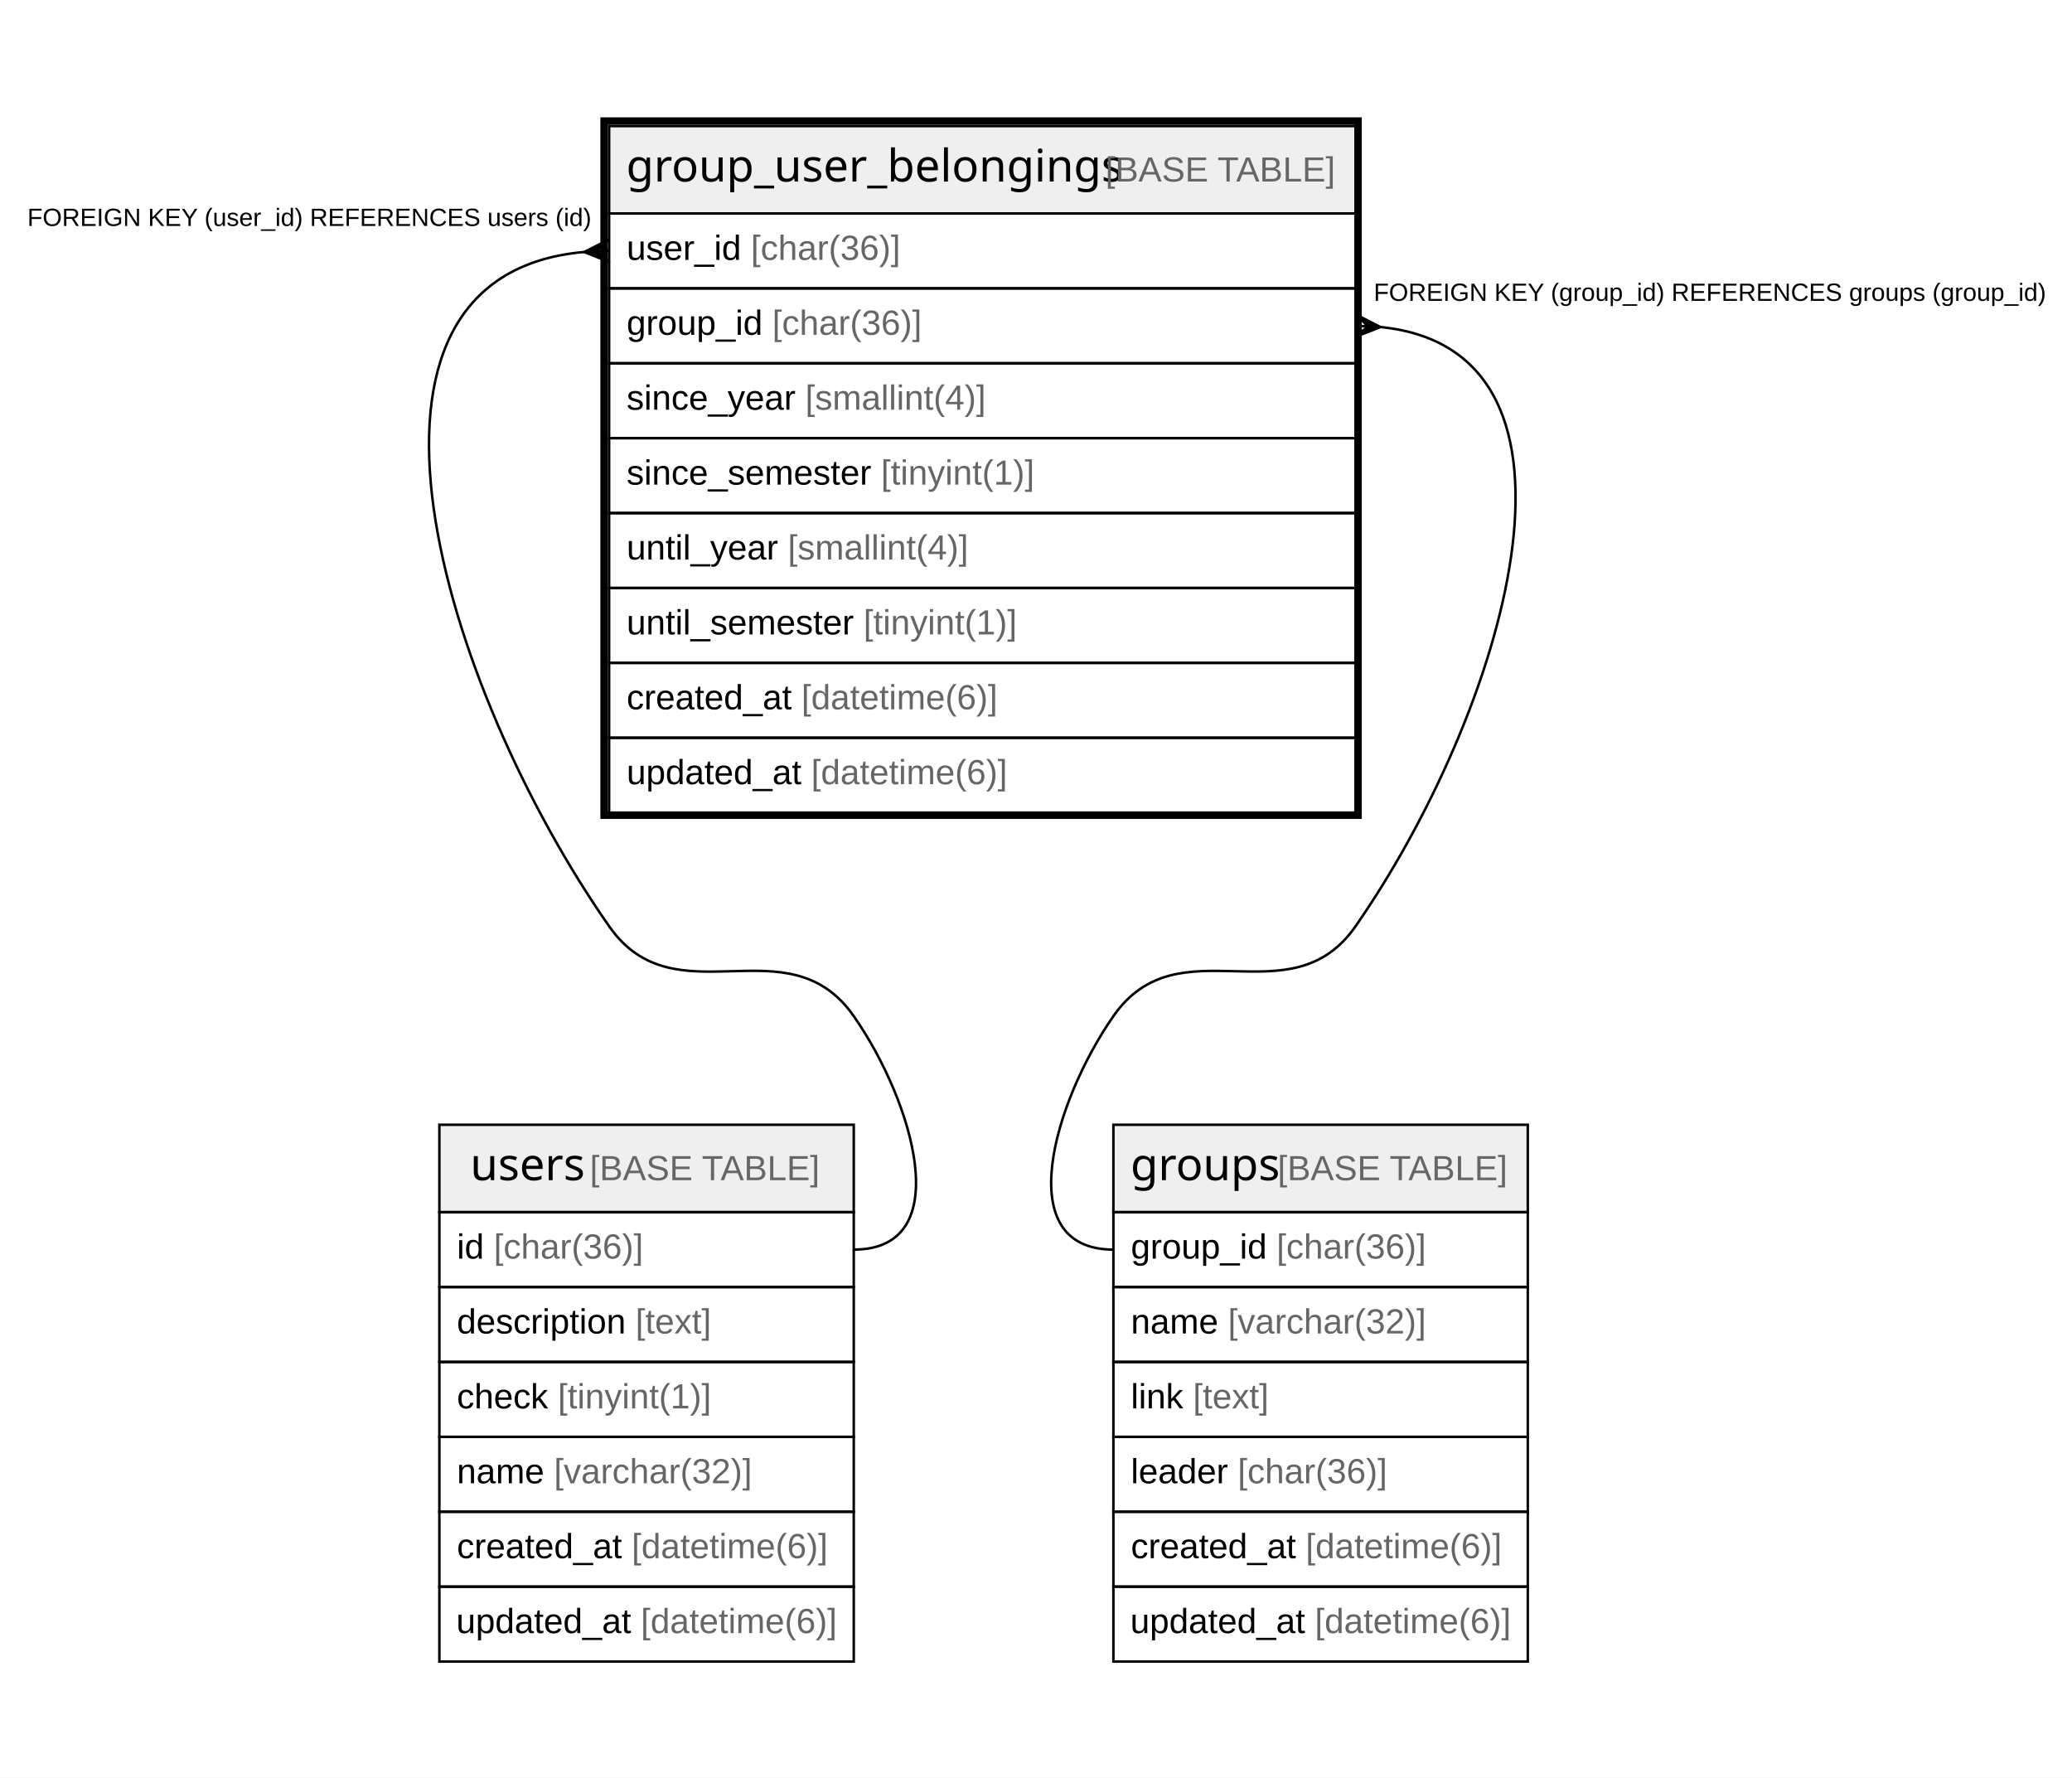
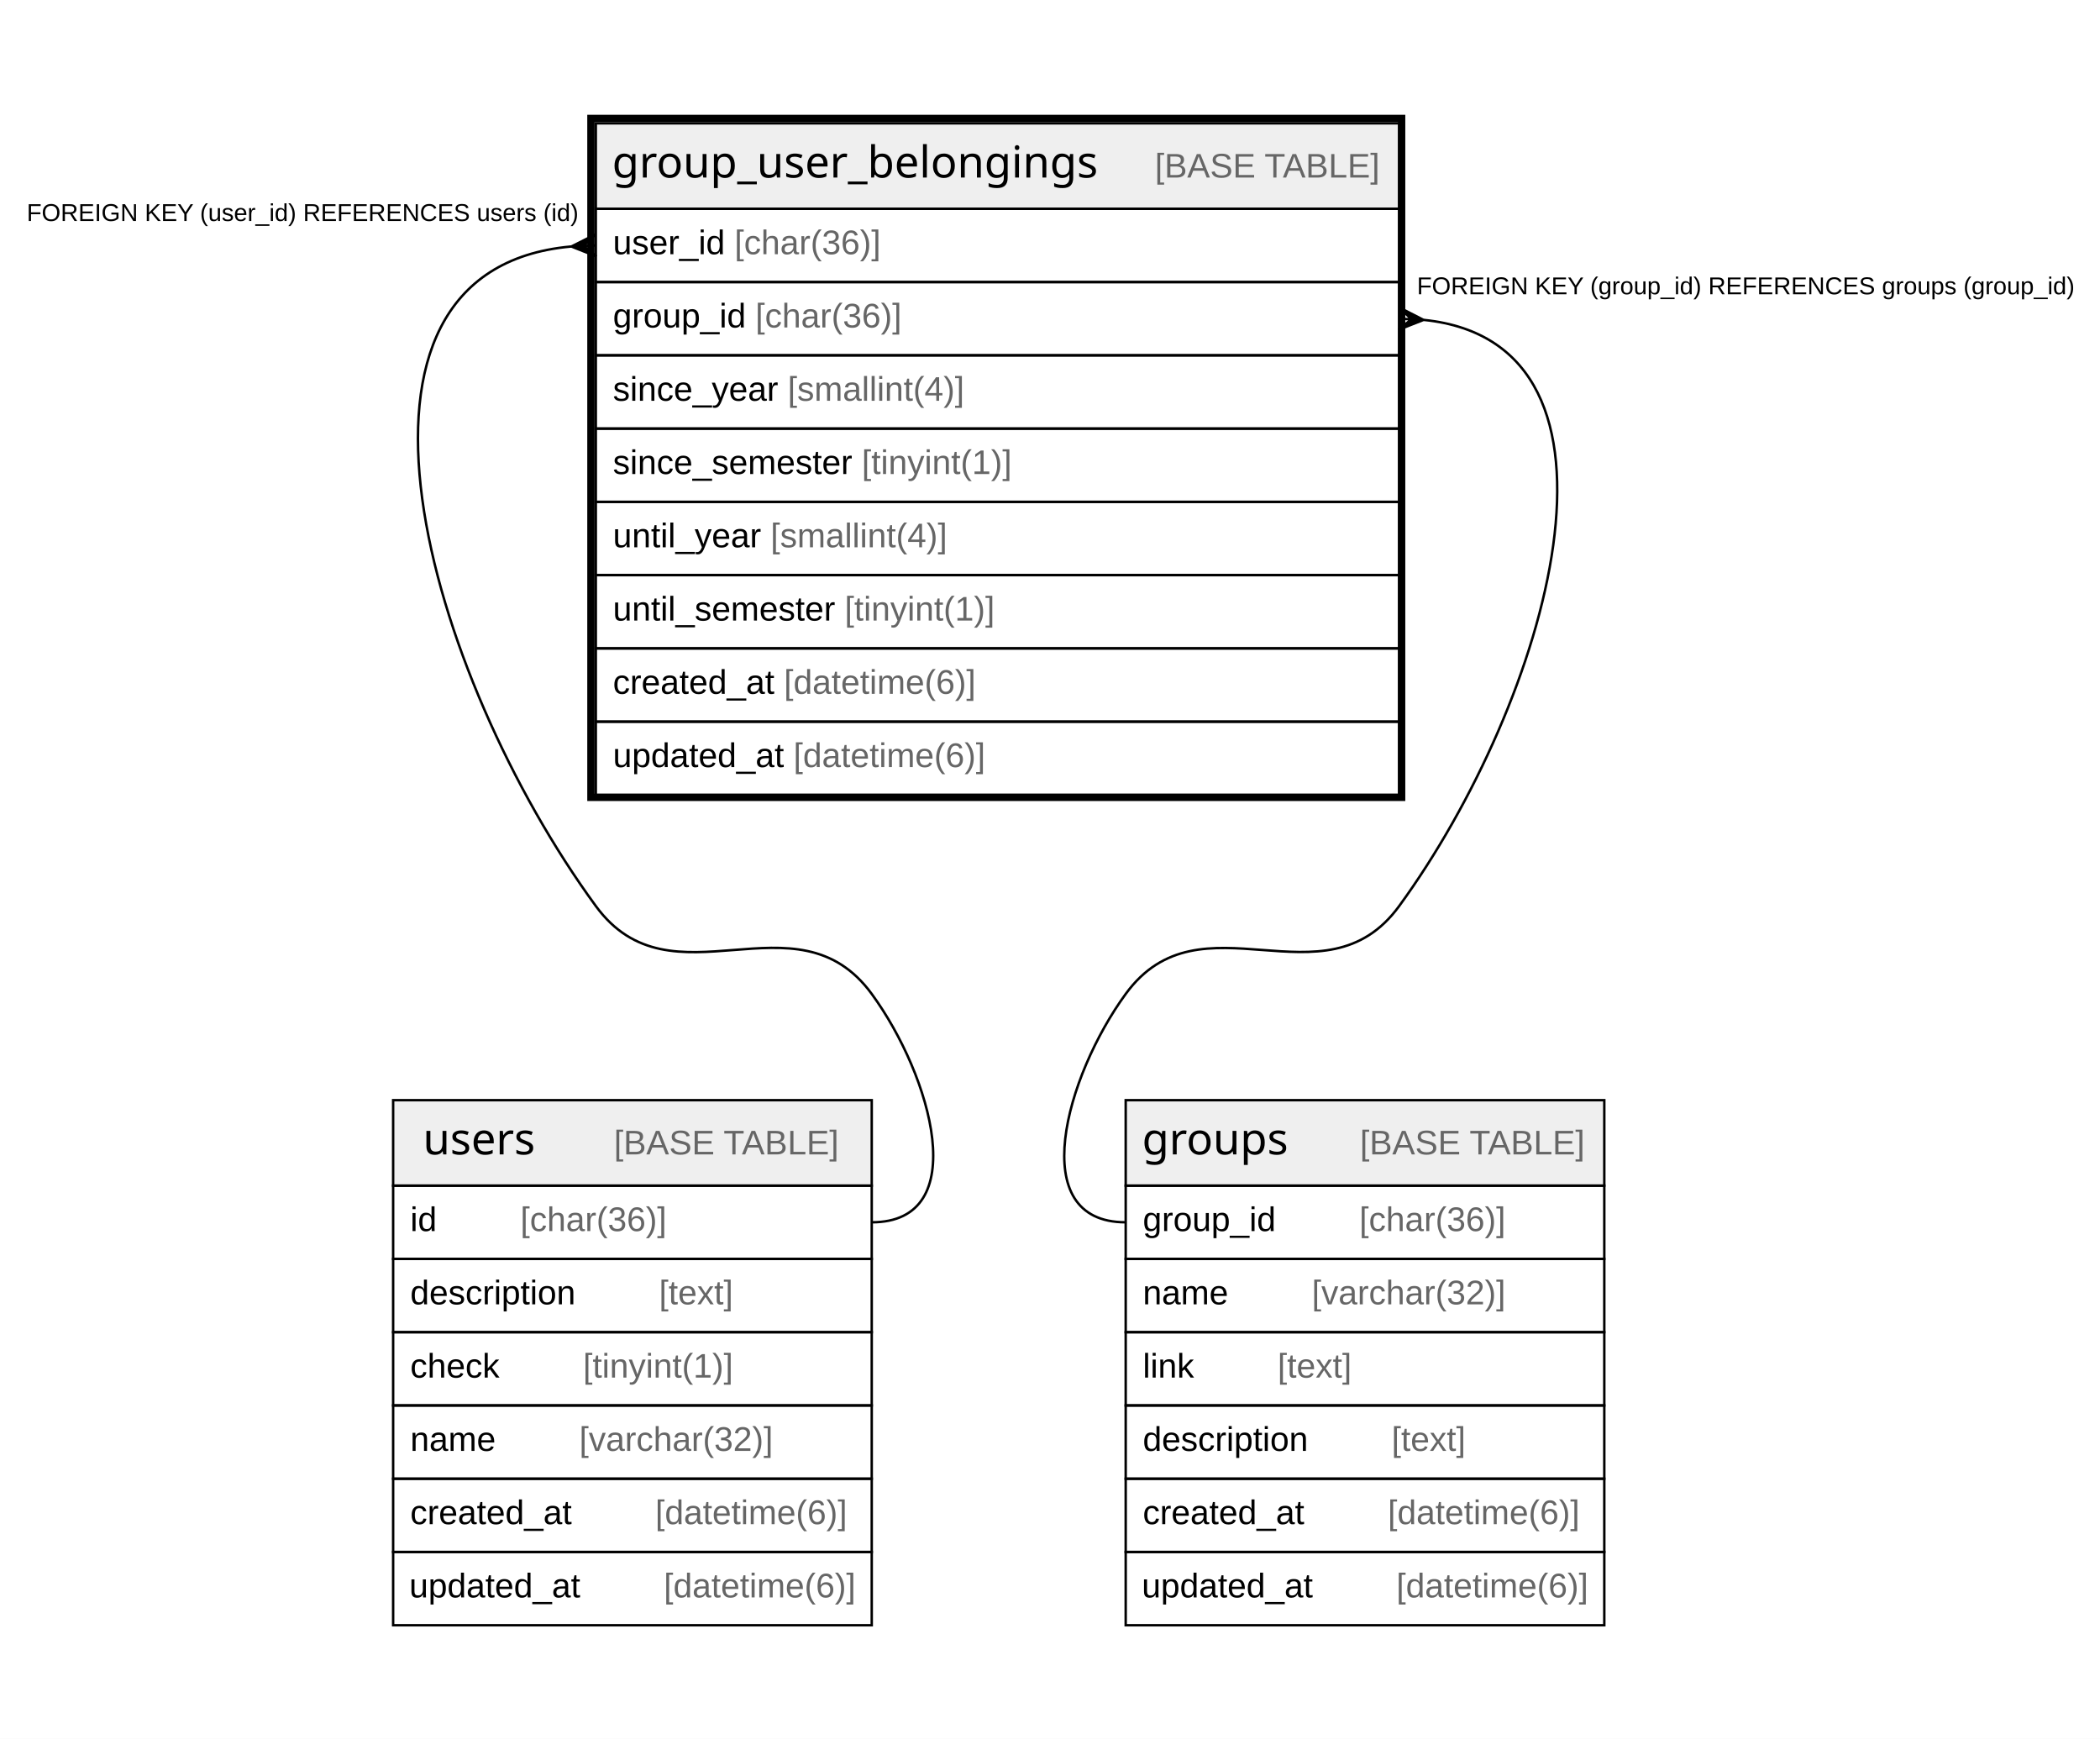
- <svg xmlns="http://www.w3.org/2000/svg" width="830pt" height="712pt" viewBox="0.00 0.00 830.00 712.00">
+ <svg xmlns="http://www.w3.org/2000/svg" width="860pt" height="712pt" viewBox="0.00 0.00 860.00 712.00">
  <g id="graph0" class="graph" transform="scale(1 1) rotate(0) translate(4 708)">
-     <polygon fill="#ffffff" stroke="transparent" points="-4,4 -4,-708 826,-708 826,4 -4,4" />
+     <polygon fill="#ffffff" stroke="transparent" points="-4,4 -4,-708 856,-708 856,4 -4,4" />
    <g id="node1" class="node">
-       <polygon fill="#efefef" stroke="transparent" points="240,-622.5 240,-657.5 539,-657.5 539,-622.5 240,-622.5" />
-       <polygon fill="none" stroke="#000000" points="240,-622.5 240,-657.5 539,-657.5 539,-622.5 240,-622.5" />
-       <text text-anchor="start" x="246.84" y="-635.3" font-family="Arial Bold" font-size="18.00" fill="#000000">group_user_belongings</text>
-       <text text-anchor="start" x="434.906" y="-635.3" font-family="Arial" font-size="14.00" fill="#000000"> </text>
-       <text text-anchor="start" x="438.797" y="-635.3" font-family="Arial" font-size="14.00" fill="#666666">[BASE TABLE]</text>
-       <polygon fill="none" stroke="#000000" points="240,-592.5 240,-622.5 539,-622.5 539,-592.5 240,-592.5" />
+       <polygon fill="#efefef" stroke="transparent" points="240,-622.5 240,-657.5 569,-657.5 569,-622.5 240,-622.5" />
+       <polygon fill="none" stroke="#000000" points="240,-622.5 240,-657.5 569,-657.5 569,-622.5 240,-622.5" />
+       <text text-anchor="start" x="246.683" y="-635.3" font-family="Arial Bold" font-size="18.00" fill="#000000">group_user_belongings</text>
+       <text text-anchor="start" x="434.749" y="-635.3" font-family="Arial" font-size="14.00" fill="#000000">    </text>
+       <text text-anchor="start" x="468.954" y="-635.3" font-family="Arial" font-size="14.00" fill="#666666">[BASE TABLE]</text>
+       <polygon fill="none" stroke="#000000" points="240,-592.5 240,-622.5 569,-622.5 569,-592.5 240,-592.5" />
      <text text-anchor="start" x="247" y="-603.9" font-family="Arial" font-size="14.00" fill="#000000">user_id </text>
      <text text-anchor="start" x="296.788" y="-603.9" font-family="Arial" font-size="14.00" fill="#666666">[char(36)]</text>
-       <polygon fill="none" stroke="#000000" points="240,-562.5 240,-592.5 539,-592.5 539,-562.5 240,-562.5" />
+       <polygon fill="none" stroke="#000000" points="240,-562.5 240,-592.5 569,-592.5 569,-562.5 240,-562.5" />
      <text text-anchor="start" x="247" y="-573.9" font-family="Arial" font-size="14.00" fill="#000000">group_id </text>
      <text text-anchor="start" x="305.353" y="-573.9" font-family="Arial" font-size="14.00" fill="#666666">[char(36)]</text>
-       <polygon fill="none" stroke="#000000" points="240,-532.5 240,-562.5 539,-562.5 539,-532.5 240,-532.5" />
+       <polygon fill="none" stroke="#000000" points="240,-532.5 240,-562.5 569,-562.5 569,-532.5 240,-532.5" />
      <text text-anchor="start" x="247" y="-543.9" font-family="Arial" font-size="14.00" fill="#000000">since_year </text>
      <text text-anchor="start" x="318.571" y="-543.9" font-family="Arial" font-size="14.00" fill="#666666">[smallint(4)]</text>
-       <polygon fill="none" stroke="#000000" points="240,-502.5 240,-532.5 539,-532.5 539,-502.5 240,-502.5" />
+       <polygon fill="none" stroke="#000000" points="240,-502.5 240,-532.5 569,-532.5 569,-502.5 240,-502.5" />
      <text text-anchor="start" x="247" y="-513.9" font-family="Arial" font-size="14.00" fill="#000000">since_semester </text>
      <text text-anchor="start" x="348.905" y="-513.9" font-family="Arial" font-size="14.00" fill="#666666">[tinyint(1)]</text>
-       <polygon fill="none" stroke="#000000" points="240,-472.5 240,-502.5 539,-502.5 539,-472.5 240,-472.5" />
+       <polygon fill="none" stroke="#000000" points="240,-472.5 240,-502.5 569,-502.5 569,-472.5 240,-472.5" />
      <text text-anchor="start" x="247" y="-483.9" font-family="Arial" font-size="14.00" fill="#000000">until_year </text>
      <text text-anchor="start" x="311.568" y="-483.9" font-family="Arial" font-size="14.00" fill="#666666">[smallint(4)]</text>
-       <polygon fill="none" stroke="#000000" points="240,-442.5 240,-472.5 539,-472.5 539,-442.5 240,-442.5" />
+       <polygon fill="none" stroke="#000000" points="240,-442.5 240,-472.5 569,-472.5 569,-442.5 240,-442.5" />
      <text text-anchor="start" x="247" y="-453.9" font-family="Arial" font-size="14.00" fill="#000000">until_semester </text>
      <text text-anchor="start" x="341.902" y="-453.9" font-family="Arial" font-size="14.00" fill="#666666">[tinyint(1)]</text>
-       <polygon fill="none" stroke="#000000" points="240,-412.5 240,-442.5 539,-442.5 539,-412.5 240,-412.5" />
+       <polygon fill="none" stroke="#000000" points="240,-412.5 240,-442.5 569,-442.5 569,-412.5 240,-412.5" />
      <text text-anchor="start" x="247" y="-423.9" font-family="Arial" font-size="14.00" fill="#000000">created_at </text>
      <text text-anchor="start" x="317.028" y="-423.9" font-family="Arial" font-size="14.00" fill="#666666">[datetime(6)]</text>
-       <polygon fill="none" stroke="#000000" points="240,-382.5 240,-412.5 539,-412.5 539,-382.5 240,-382.5" />
+       <polygon fill="none" stroke="#000000" points="240,-382.5 240,-412.5 569,-412.5 569,-382.5 240,-382.5" />
      <text text-anchor="start" x="247" y="-393.9" font-family="Arial" font-size="14.00" fill="#000000">updated_at </text>
      <text text-anchor="start" x="320.933" y="-393.9" font-family="Arial" font-size="14.00" fill="#666666">[datetime(6)]</text>
-       <polygon fill="none" stroke="#000000" stroke-width="3" points="238,-381.5 238,-659.5 540,-659.5 540,-381.5 238,-381.5" />
+       <polygon fill="none" stroke="#000000" stroke-width="3" points="238,-381.5 238,-659.5 570,-659.5 570,-381.5 238,-381.5" />
    </g>
    <g id="node2" class="node">
-       <polygon fill="#efefef" stroke="transparent" points="172,-222.5 172,-257.5 338,-257.5 338,-222.5 172,-222.5" />
-       <polygon fill="none" stroke="#000000" points="172,-222.5 172,-257.5 338,-257.5 338,-222.5 172,-222.5" />
-       <text text-anchor="start" x="184.371" y="-235.3" font-family="Arial Bold" font-size="18.00" fill="#000000">users</text>
-       <text text-anchor="start" x="228.375" y="-235.3" font-family="Arial" font-size="14.00" fill="#000000"> </text>
-       <text text-anchor="start" x="232.266" y="-235.3" font-family="Arial" font-size="14.00" fill="#666666">[BASE TABLE]</text>
-       <polygon fill="none" stroke="#000000" points="172,-192.5 172,-222.5 338,-222.5 338,-192.5 172,-192.5" />
-       <text text-anchor="start" x="179" y="-203.9" font-family="Arial" font-size="14.00" fill="#000000">id </text>
-       <text text-anchor="start" x="193.78" y="-203.9" font-family="Arial" font-size="14.00" fill="#666666">[char(36)]</text>
-       <polygon fill="none" stroke="#000000" points="172,-162.5 172,-192.5 338,-192.5 338,-162.5 172,-162.5" />
-       <text text-anchor="start" x="179" y="-173.9" font-family="Arial" font-size="14.00" fill="#000000">description </text>
-       <text text-anchor="start" x="250.568" y="-173.9" font-family="Arial" font-size="14.00" fill="#666666">[text]</text>
-       <polygon fill="none" stroke="#000000" points="172,-132.5 172,-162.5 338,-162.5 338,-132.5 172,-132.5" />
-       <text text-anchor="start" x="179" y="-143.9" font-family="Arial" font-size="14.00" fill="#000000">check </text>
-       <text text-anchor="start" x="219.456" y="-143.9" font-family="Arial" font-size="14.00" fill="#666666">[tinyint(1)]</text>
-       <polygon fill="none" stroke="#000000" points="172,-102.5 172,-132.5 338,-132.5 338,-102.5 172,-102.5" />
-       <text text-anchor="start" x="179" y="-113.9" font-family="Arial" font-size="14.00" fill="#000000">name </text>
-       <text text-anchor="start" x="217.899" y="-113.9" font-family="Arial" font-size="14.00" fill="#666666">[varchar(32)]</text>
-       <polygon fill="none" stroke="#000000" points="172,-72.5 172,-102.5 338,-102.5 338,-72.5 172,-72.5" />
-       <text text-anchor="start" x="179" y="-83.9" font-family="Arial" font-size="14.00" fill="#000000">created_at </text>
-       <text text-anchor="start" x="249.028" y="-83.9" font-family="Arial" font-size="14.00" fill="#666666">[datetime(6)]</text>
-       <polygon fill="none" stroke="#000000" points="172,-42.5 172,-72.5 338,-72.5 338,-42.5 172,-42.5" />
-       <text text-anchor="start" x="178.752" y="-53.9" font-family="Arial" font-size="14.00" fill="#000000">updated_at </text>
-       <text text-anchor="start" x="252.684" y="-53.9" font-family="Arial" font-size="14.00" fill="#666666">[datetime(6)]</text>
+       <polygon fill="#efefef" stroke="transparent" points="157,-222.5 157,-257.5 353,-257.5 353,-222.5 157,-222.5" />
+       <polygon fill="none" stroke="#000000" points="157,-222.5 157,-257.5 353,-257.5 353,-222.5 157,-222.5" />
+       <text text-anchor="start" x="169.214" y="-235.3" font-family="Arial Bold" font-size="18.00" fill="#000000">users</text>
+       <text text-anchor="start" x="213.218" y="-235.3" font-family="Arial" font-size="14.00" fill="#000000">    </text>
+       <text text-anchor="start" x="247.423" y="-235.3" font-family="Arial" font-size="14.00" fill="#666666">[BASE TABLE]</text>
+       <polygon fill="none" stroke="#000000" points="157,-192.5 157,-222.5 353,-222.5 353,-192.5 157,-192.5" />
+       <text text-anchor="start" x="164" y="-203.9" font-family="Arial" font-size="14.00" fill="#000000">id    </text>
+       <text text-anchor="start" x="209.094" y="-203.9" font-family="Arial" font-size="14.00" fill="#666666">[char(36)]</text>
+       <polygon fill="none" stroke="#000000" points="157,-162.5 157,-192.5 353,-192.5 353,-162.5 157,-162.5" />
+       <text text-anchor="start" x="164" y="-173.9" font-family="Arial" font-size="14.00" fill="#000000">description    </text>
+       <text text-anchor="start" x="265.882" y="-173.9" font-family="Arial" font-size="14.00" fill="#666666">[text]</text>
+       <polygon fill="none" stroke="#000000" points="157,-132.5 157,-162.5 353,-162.5 353,-132.5 157,-132.5" />
+       <text text-anchor="start" x="164" y="-143.9" font-family="Arial" font-size="14.00" fill="#000000">check    </text>
+       <text text-anchor="start" x="234.77" y="-143.9" font-family="Arial" font-size="14.00" fill="#666666">[tinyint(1)]</text>
+       <polygon fill="none" stroke="#000000" points="157,-102.5 157,-132.5 353,-132.5 353,-102.5 157,-102.5" />
+       <text text-anchor="start" x="164" y="-113.9" font-family="Arial" font-size="14.00" fill="#000000">name    </text>
+       <text text-anchor="start" x="233.213" y="-113.9" font-family="Arial" font-size="14.00" fill="#666666">[varchar(32)]</text>
+       <polygon fill="none" stroke="#000000" points="157,-72.5 157,-102.5 353,-102.5 353,-72.5 157,-72.5" />
+       <text text-anchor="start" x="164" y="-83.9" font-family="Arial" font-size="14.00" fill="#000000">created_at    </text>
+       <text text-anchor="start" x="264.342" y="-83.9" font-family="Arial" font-size="14.00" fill="#666666">[datetime(6)]</text>
+       <polygon fill="none" stroke="#000000" points="157,-42.5 157,-72.5 353,-72.5 353,-42.5 157,-42.5" />
+       <text text-anchor="start" x="163.595" y="-53.9" font-family="Arial" font-size="14.00" fill="#000000">updated_at    </text>
+       <text text-anchor="start" x="267.841" y="-53.9" font-family="Arial" font-size="14.00" fill="#666666">[datetime(6)]</text>
    </g>
    <g id="edge1" class="edge">
-       <path fill="none" stroke="#000000" d="M229.872,-607.063C122.805,-597.49 173.206,-432.695 240,-337 266.558,-298.951 311.442,-339.049 338,-301 361.785,-266.924 379.556,-207.5 338,-207.5" />
-       <polygon fill="#000000" stroke="#000000" points="230.009,-607.069 239.806,-611.996 235.005,-607.285 240,-607.5 240,-607.5 240,-607.5 235.005,-607.285 240.194,-603.004 230.009,-607.069 230.009,-607.069" />
+       <path fill="none" stroke="#000000" d="M229.866,-607.06C122.684,-597.403 171.135,-431.215 240,-337 271.104,-294.446 321.896,-343.554 353,-301 377.522,-267.451 394.556,-207.5 353,-207.5" />
+       <polygon fill="#000000" stroke="#000000" points="230.009,-607.066 239.805,-611.996 235.005,-607.283 240,-607.5 240,-607.5 240,-607.5 235.005,-607.283 240.195,-603.004 230.009,-607.066 230.009,-607.066" />
      <text text-anchor="start" x="6.945" y="-617.5" font-family="Arial" font-size="10.00" fill="#000000">FOREIGN KEY (user_id) REFERENCES users (id)</text>
    </g>
    <g id="node3" class="node">
-       <polygon fill="#efefef" stroke="transparent" points="442,-222.5 442,-257.5 608,-257.5 608,-222.5 442,-222.5" />
-       <polygon fill="none" stroke="#000000" points="442,-222.5 442,-257.5 608,-257.5 608,-222.5 442,-222.5" />
-       <text text-anchor="start" x="448.865" y="-235.3" font-family="Arial Bold" font-size="18.00" fill="#000000">groups</text>
-       <text text-anchor="start" x="503.882" y="-235.3" font-family="Arial" font-size="14.00" fill="#000000"> </text>
-       <text text-anchor="start" x="507.772" y="-235.3" font-family="Arial" font-size="14.00" fill="#666666">[BASE TABLE]</text>
-       <polygon fill="none" stroke="#000000" points="442,-192.5 442,-222.5 608,-222.5 608,-192.5 442,-192.5" />
-       <text text-anchor="start" x="449" y="-203.9" font-family="Arial" font-size="14.00" fill="#000000">group_id </text>
-       <text text-anchor="start" x="507.353" y="-203.9" font-family="Arial" font-size="14.00" fill="#666666">[char(36)]</text>
-       <polygon fill="none" stroke="#000000" points="442,-162.5 442,-192.5 608,-192.5 608,-162.5 442,-162.5" />
-       <text text-anchor="start" x="449" y="-173.9" font-family="Arial" font-size="14.00" fill="#000000">name </text>
-       <text text-anchor="start" x="487.899" y="-173.9" font-family="Arial" font-size="14.00" fill="#666666">[varchar(32)]</text>
-       <polygon fill="none" stroke="#000000" points="442,-132.5 442,-162.5 608,-162.5 608,-132.5 442,-132.5" />
-       <text text-anchor="start" x="449" y="-143.9" font-family="Arial" font-size="14.00" fill="#000000">link </text>
-       <text text-anchor="start" x="473.886" y="-143.9" font-family="Arial" font-size="14.00" fill="#666666">[text]</text>
-       <polygon fill="none" stroke="#000000" points="442,-102.5 442,-132.5 608,-132.5 608,-102.5 442,-102.5" />
-       <text text-anchor="start" x="449" y="-113.9" font-family="Arial" font-size="14.00" fill="#000000">leader </text>
-       <text text-anchor="start" x="491.788" y="-113.9" font-family="Arial" font-size="14.00" fill="#666666">[char(36)]</text>
-       <polygon fill="none" stroke="#000000" points="442,-72.5 442,-102.5 608,-102.5 608,-72.5 442,-72.5" />
-       <text text-anchor="start" x="449" y="-83.9" font-family="Arial" font-size="14.00" fill="#000000">created_at </text>
-       <text text-anchor="start" x="519.028" y="-83.9" font-family="Arial" font-size="14.00" fill="#666666">[datetime(6)]</text>
-       <polygon fill="none" stroke="#000000" points="442,-42.5 442,-72.5 608,-72.5 608,-42.5 442,-42.5" />
-       <text text-anchor="start" x="448.752" y="-53.9" font-family="Arial" font-size="14.00" fill="#000000">updated_at </text>
-       <text text-anchor="start" x="522.684" y="-53.9" font-family="Arial" font-size="14.00" fill="#666666">[datetime(6)]</text>
+       <polygon fill="#efefef" stroke="transparent" points="457,-222.5 457,-257.5 653,-257.5 653,-222.5 457,-222.5" />
+       <polygon fill="none" stroke="#000000" points="457,-222.5 457,-257.5 653,-257.5 653,-222.5 457,-222.5" />
+       <text text-anchor="start" x="463.707" y="-235.3" font-family="Arial Bold" font-size="18.00" fill="#000000">groups</text>
+       <text text-anchor="start" x="518.725" y="-235.3" font-family="Arial" font-size="14.00" fill="#000000">    </text>
+       <text text-anchor="start" x="552.929" y="-235.3" font-family="Arial" font-size="14.00" fill="#666666">[BASE TABLE]</text>
+       <polygon fill="none" stroke="#000000" points="457,-192.5 457,-222.5 653,-222.5 653,-192.5 457,-192.5" />
+       <text text-anchor="start" x="464" y="-203.9" font-family="Arial" font-size="14.00" fill="#000000">group_id    </text>
+       <text text-anchor="start" x="552.668" y="-203.9" font-family="Arial" font-size="14.00" fill="#666666">[char(36)]</text>
+       <polygon fill="none" stroke="#000000" points="457,-162.5 457,-192.5 653,-192.5 653,-162.5 457,-162.5" />
+       <text text-anchor="start" x="464" y="-173.9" font-family="Arial" font-size="14.00" fill="#000000">name    </text>
+       <text text-anchor="start" x="533.213" y="-173.9" font-family="Arial" font-size="14.00" fill="#666666">[varchar(32)]</text>
+       <polygon fill="none" stroke="#000000" points="457,-132.5 457,-162.5 653,-162.5 653,-132.5 457,-132.5" />
+       <text text-anchor="start" x="464" y="-143.9" font-family="Arial" font-size="14.00" fill="#000000">link    </text>
+       <text text-anchor="start" x="519.201" y="-143.9" font-family="Arial" font-size="14.00" fill="#666666">[text]</text>
+       <polygon fill="none" stroke="#000000" points="457,-102.5 457,-132.5 653,-132.5 653,-102.5 457,-102.5" />
+       <text text-anchor="start" x="464" y="-113.9" font-family="Arial" font-size="14.00" fill="#000000">description    </text>
+       <text text-anchor="start" x="565.882" y="-113.9" font-family="Arial" font-size="14.00" fill="#666666">[text]</text>
+       <polygon fill="none" stroke="#000000" points="457,-72.5 457,-102.5 653,-102.5 653,-72.5 457,-72.5" />
+       <text text-anchor="start" x="464" y="-83.9" font-family="Arial" font-size="14.00" fill="#000000">created_at    </text>
+       <text text-anchor="start" x="564.342" y="-83.9" font-family="Arial" font-size="14.00" fill="#666666">[datetime(6)]</text>
+       <polygon fill="none" stroke="#000000" points="457,-42.5 457,-72.5 653,-72.5 653,-42.5 457,-42.5" />
+       <text text-anchor="start" x="463.595" y="-53.9" font-family="Arial" font-size="14.00" fill="#000000">updated_at    </text>
+       <text text-anchor="start" x="567.841" y="-53.9" font-family="Arial" font-size="14.00" fill="#666666">[datetime(6)]</text>
    </g>
    <g id="edge2" class="edge">
-       <path fill="none" stroke="#000000" d="M549.147,-577.003C642.827,-567.428 598.006,-421.838 539,-337 512.743,-299.249 468.257,-338.751 442,-301 418.272,-266.885 400.444,-207.5 442,-207.5" />
-       <polygon fill="#000000" stroke="#000000" points="548.988,-577.01 538.78,-573.005 543.994,-577.255 539,-577.5 539,-577.5 539,-577.5 543.994,-577.255 539.22,-581.995 548.988,-577.01 548.988,-577.01" />
-       <text text-anchor="start" x="546.265" y="-587.5" font-family="Arial" font-size="10.00" fill="#000000">FOREIGN KEY (group_id) REFERENCES groups (group_id)</text>
+       <path fill="none" stroke="#000000" d="M579.153,-576.998C672.951,-567.34 629.874,-420.508 569,-337 538.2,-294.748 487.8,-343.252 457,-301 432.521,-267.42 415.444,-207.5 457,-207.5" />
+       <polygon fill="#000000" stroke="#000000" points="578.988,-577.006 568.778,-573.005 573.994,-577.253 569,-577.5 569,-577.5 569,-577.5 573.994,-577.253 569.222,-581.995 578.988,-577.006 578.988,-577.006" />
+       <text text-anchor="start" x="576.265" y="-587.5" font-family="Arial" font-size="10.00" fill="#000000">FOREIGN KEY (group_id) REFERENCES groups (group_id)</text>
    </g>
  </g>
</svg>
